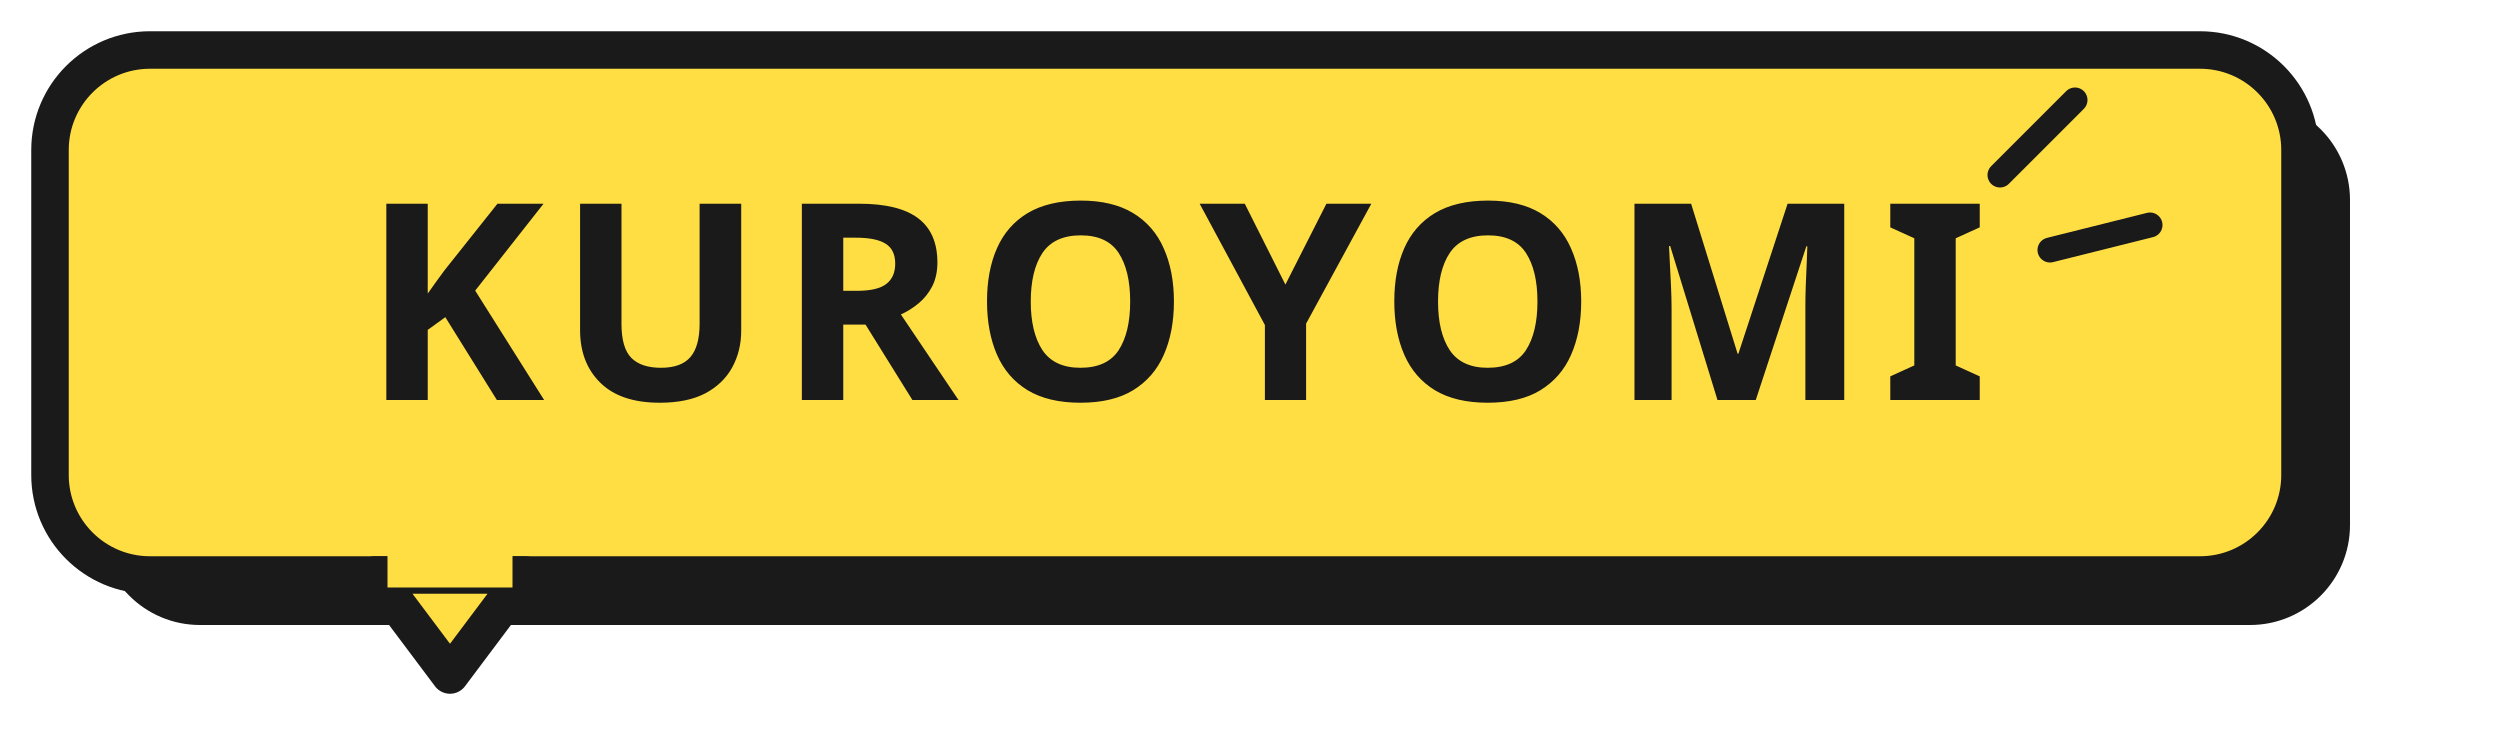
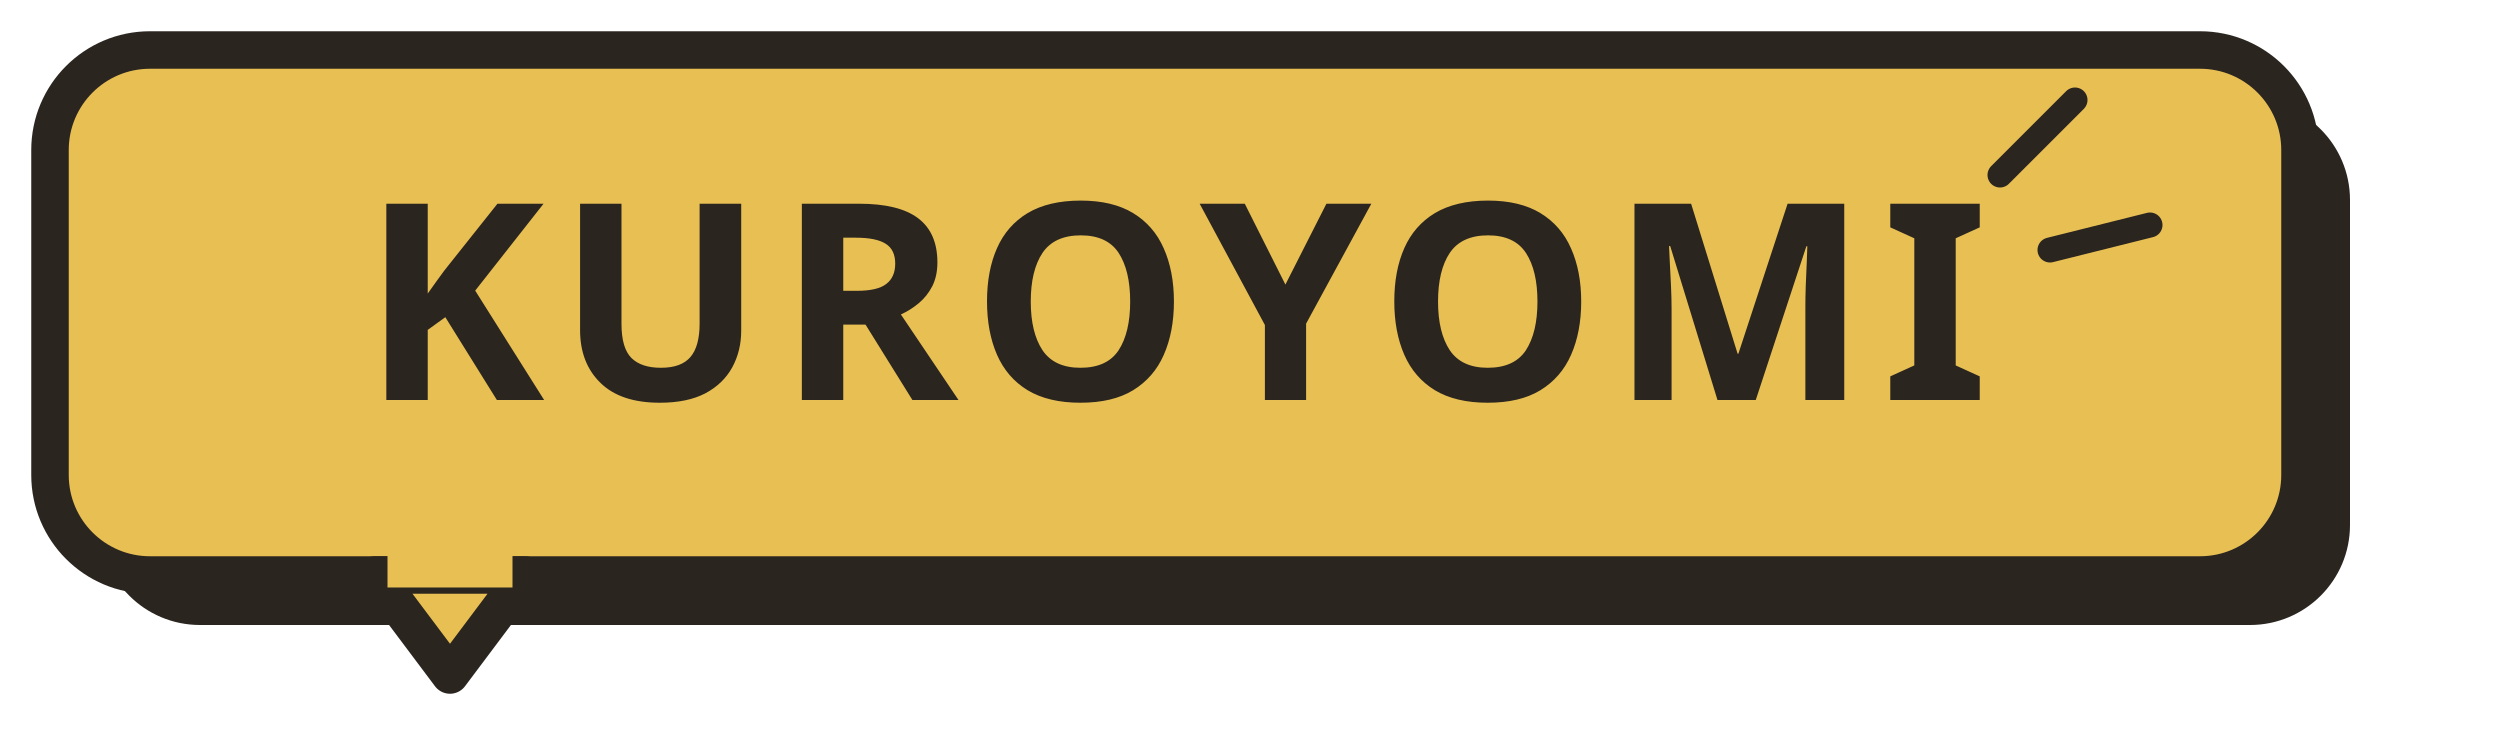
<svg xmlns="http://www.w3.org/2000/svg" viewBox="0 0 200 60" width="200" height="60">
-   <rect x="8" y="8" width="180" height="42" rx="8" fill="#1a1a1a" />
-   <rect x="4" y="4" width="180" height="42" rx="8" fill="#ffde43" stroke="#1a1a1a" stroke-width="3" />
-   <path d="M 30 46 L 36 54 L 42 46 Z" fill="#ffde43" stroke="#1a1a1a" stroke-width="3" stroke-linejoin="round" />
-   <path d="M 31 45 L 41 45" stroke="#ffde43" stroke-width="4" />
-   <text x="94" y="32" font-family="'Space Grotesk', system-ui, sans-serif" font-weight="900" font-size="22" fill="#1a1a1a" text-anchor="middle" letter-spacing="1">
+   <rect x="8" y="8" width="180" height="42" rx="8" fill="#2b2520" />
+   <rect x="4" y="4" width="180" height="42" rx="8" fill="#e7bf53" stroke="#2b2520" stroke-width="3" />
+   <path d="M 30 46 L 36 54 L 42 46 Z" fill="#e7bf53" stroke="#2b2520" stroke-width="3" stroke-linejoin="round" />
+   <path d="M 31 45 L 41 45" stroke="#e7bf53" stroke-width="4" />
+   <text x="94" y="32" font-family="'Space Grotesk', system-ui, sans-serif" font-weight="900" font-size="22" fill="#2b2520" text-anchor="middle" letter-spacing="1">
    KUROYOMI
  </text>
-   <path d="M 160 14 L 166 8" stroke="#1a1a1a" stroke-width="2" stroke-linecap="round" />
-   <path d="M 164 20 L 172 18" stroke="#1a1a1a" stroke-width="2" stroke-linecap="round" />
+   <path d="M 160 14 L 166 8" stroke="#2b2520" stroke-width="2" stroke-linecap="round" />
+   <path d="M 164 20 L 172 18" stroke="#2b2520" stroke-width="2" stroke-linecap="round" />
</svg>
